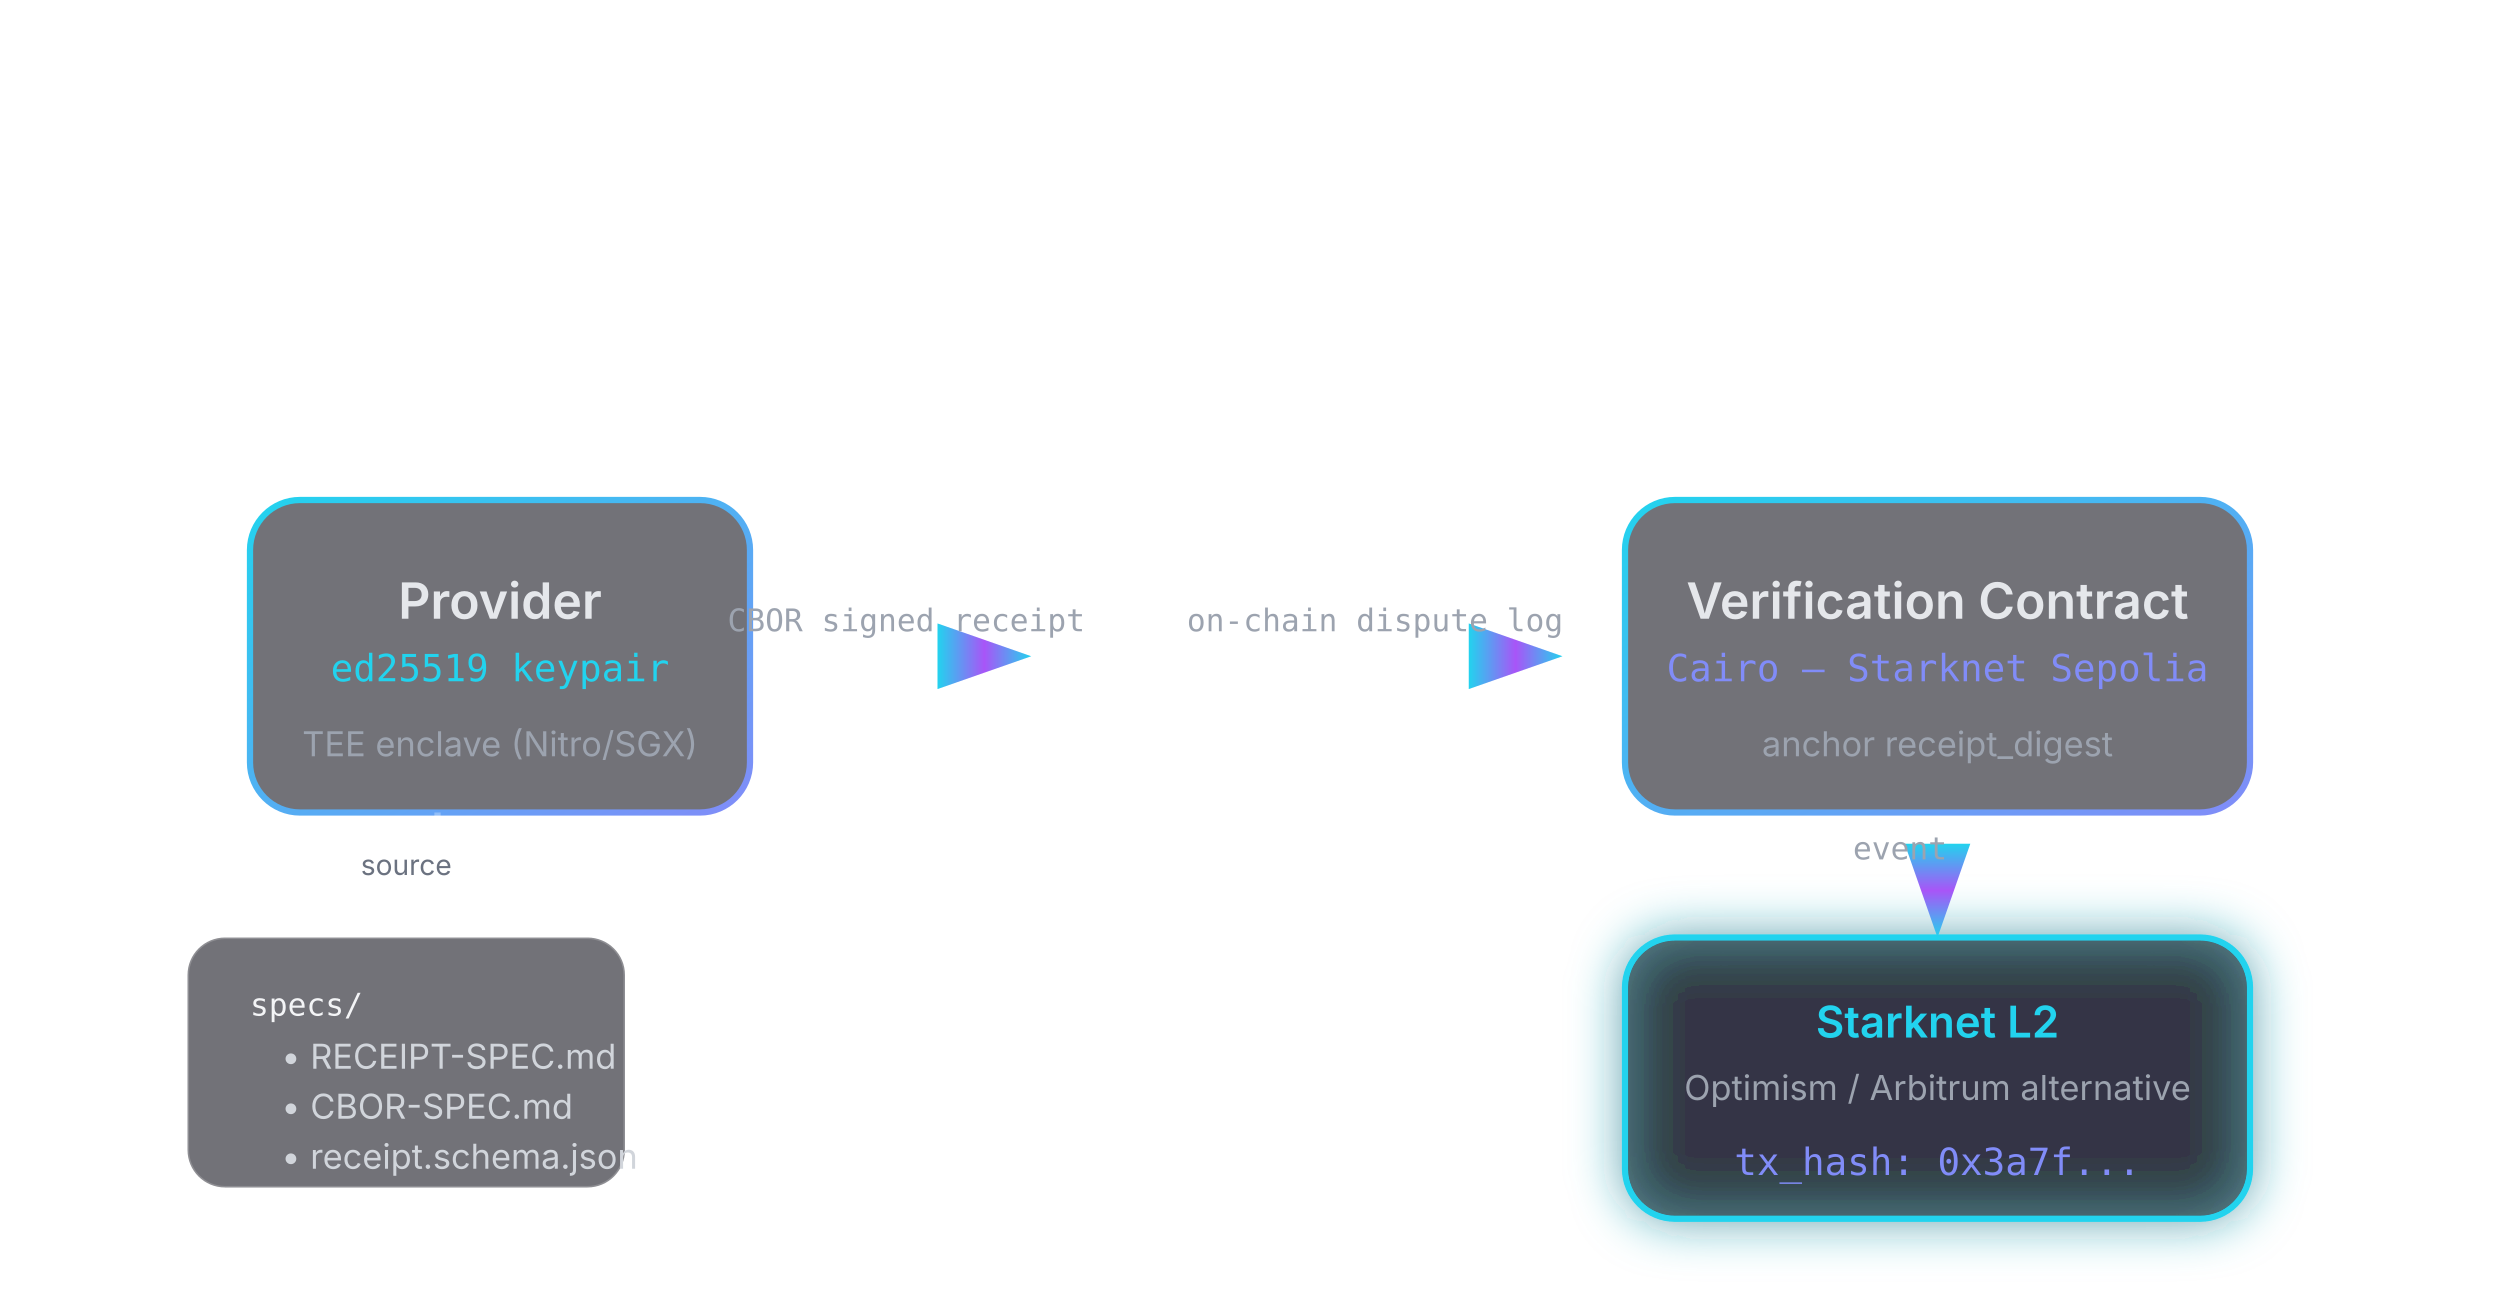
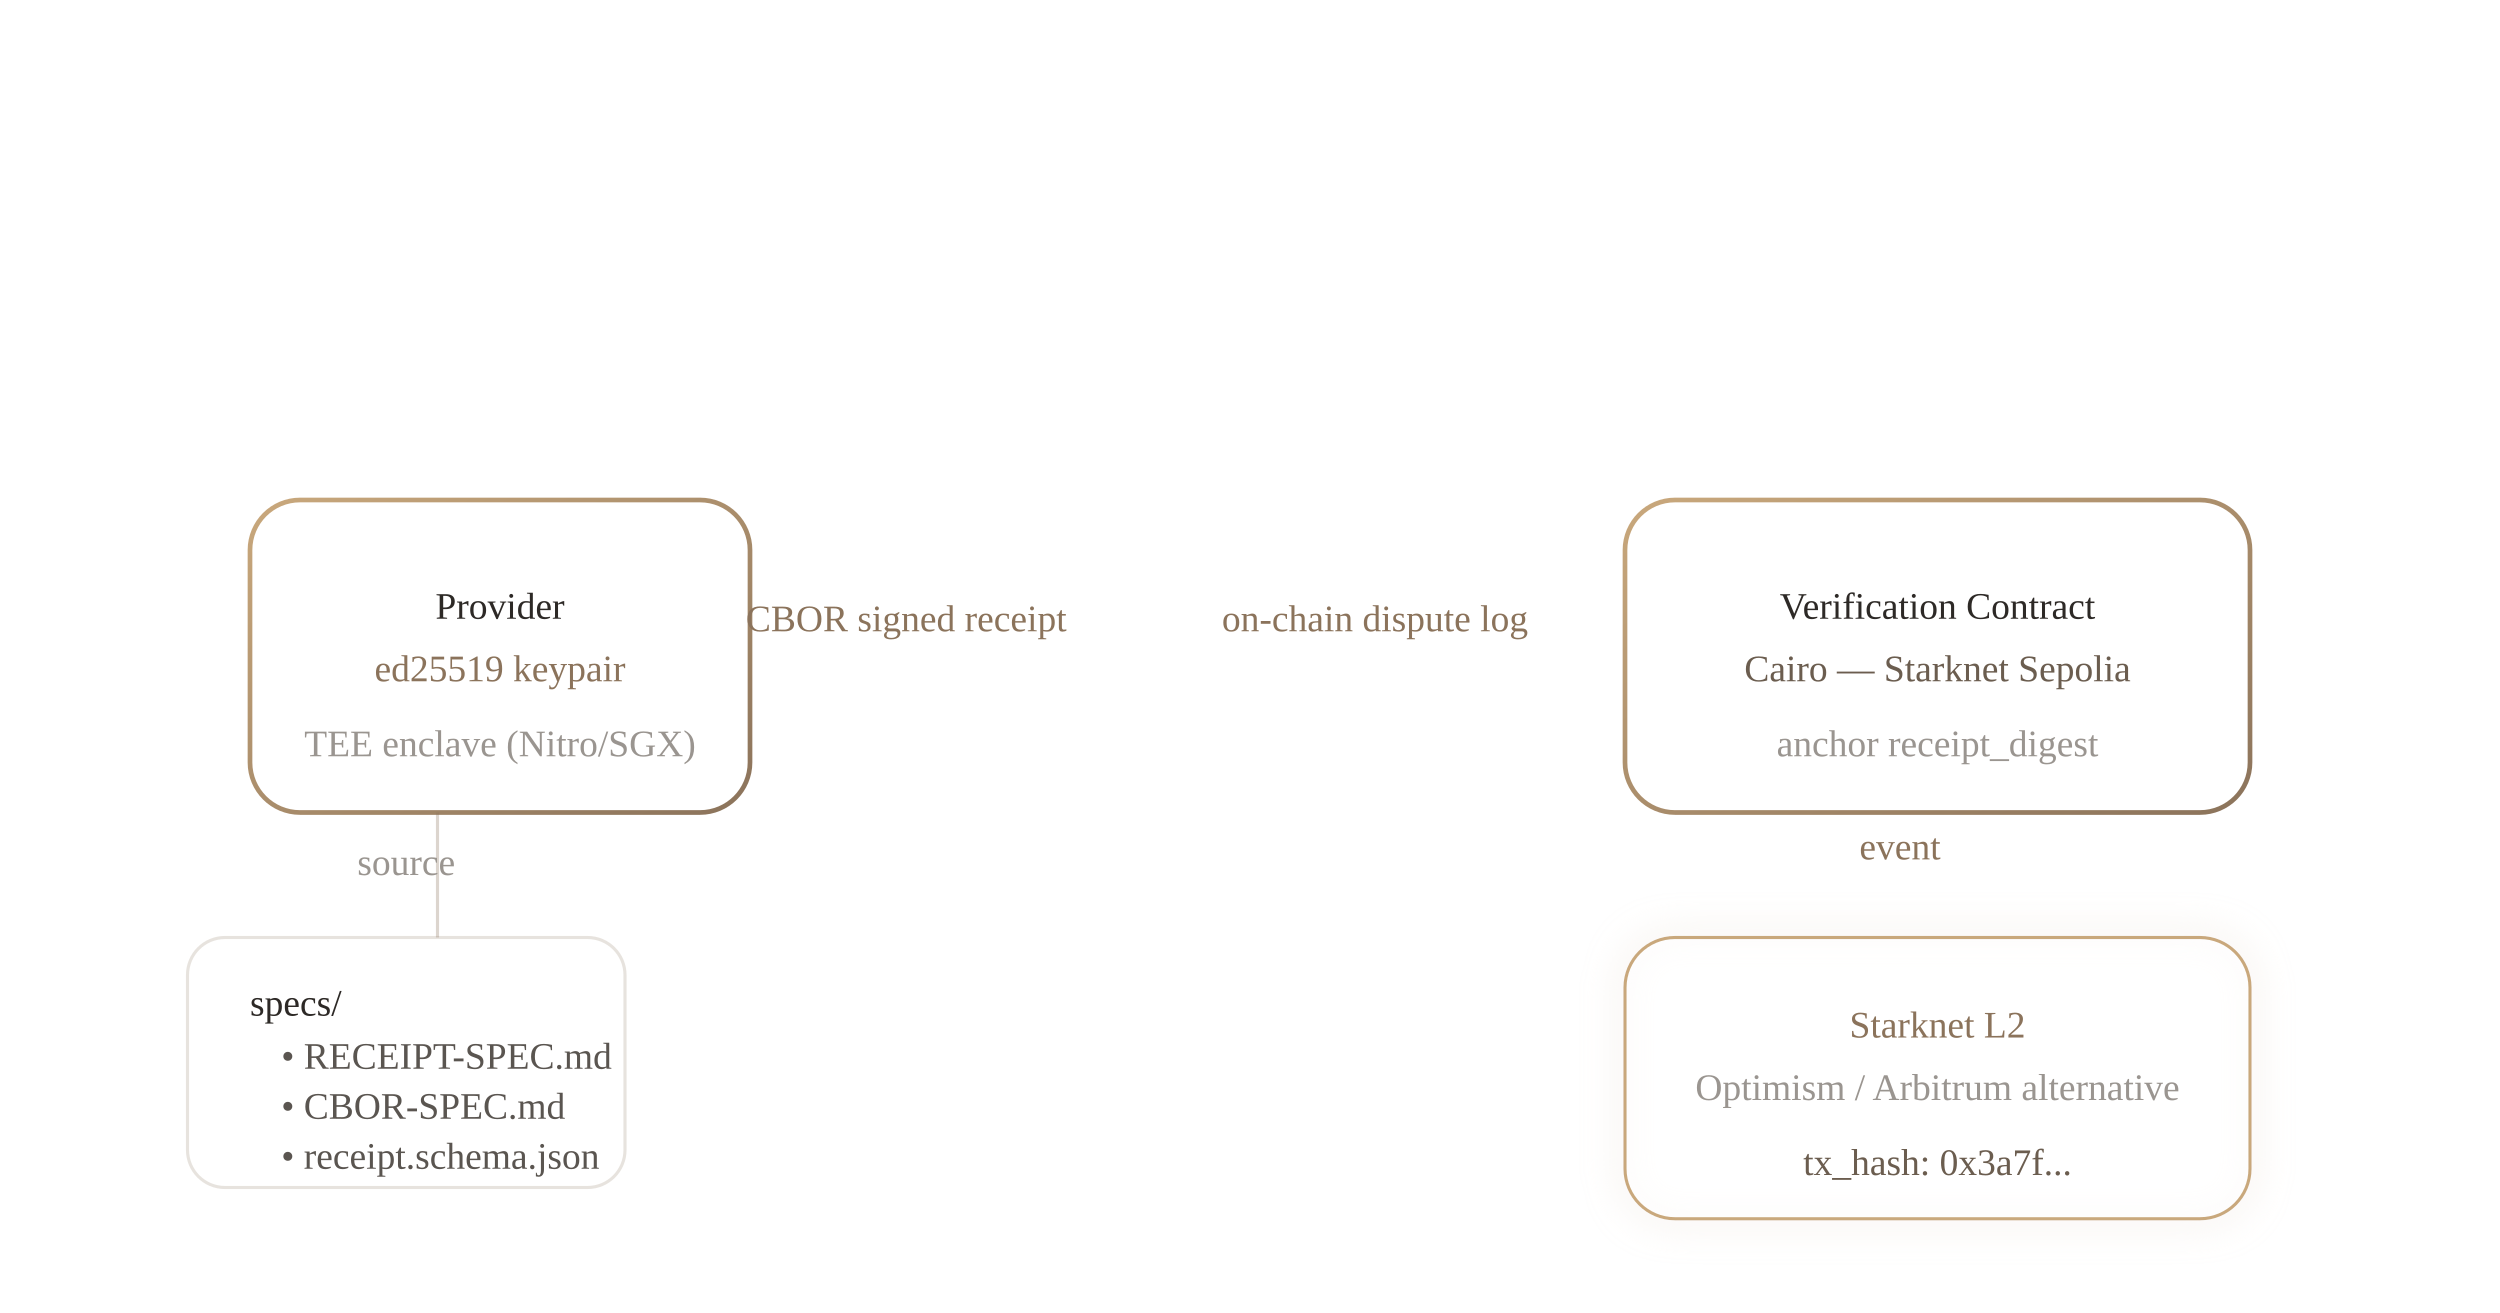
<svg xmlns="http://www.w3.org/2000/svg" viewBox="0 0 800 420" fill="none">
  <defs>
-     <linearGradient id="g1" x1="0%" y1="0%" x2="100%" y2="100%">
-       <stop offset="0%" stop-color="#22d3ee" />
-       <stop offset="100%" stop-color="#818cf8" />
+     <linearGradient id="stoneGrad" x1="0%" y1="0%" x2="100%" y2="100%">
+       <stop offset="0%" stop-color="#c9a87c" />
+       <stop offset="100%" stop-color="#8b735b" />
    </linearGradient>
-     <filter id="glow" x="-50%" y="-50%" width="200%" height="200%">
-       <feGaussianBlur stdDeviation="8" result="blur" />
+     <filter id="softGlow" x="-50%" y="-50%" width="200%" height="200%">
+       <feGaussianBlur stdDeviation="6" result="blur" />
      <feComposite in="SourceGraphic" in2="blur" operator="over" />
    </filter>
    <linearGradient id="lineGrad" x1="0%" y1="0%" x2="100%" y2="0%">
-       <stop offset="0%" stop-color="#22d3ee" />
-       <stop offset="50%" stop-color="#a855f7" />
-       <stop offset="100%" stop-color="#22d3ee" />
+       <stop offset="0%" stop-color="#c9a87c" />
+       <stop offset="50%" stop-color="#8b735b" />
+       <stop offset="100%" stop-color="#c9a87c" />
    </linearGradient>
  </defs>
-   <rect width="100%" height="100%" fill="#0a0a0f" opacity="0" />
+   <rect width="100%" height="100%" fill="#f8f7f4" opacity="0" />
  <g transform="translate(80, 160)">
-     <rect x="0" y="0" width="160" height="100" rx="16" fill="rgba(20,20,30,0.6)" stroke="url(#g1)" stroke-width="2" />
-     <text x="80" y="38" text-anchor="middle" fill="#e5e7eb" font-family="Inter, sans-serif" font-size="16" font-weight="600">Provider</text>
-     <text x="80" y="58" text-anchor="middle" fill="#22d3ee" font-family="JetBrains Mono, monospace" font-size="12">ed25519 keypair</text>
-     <text x="80" y="82" text-anchor="middle" fill="#9ca3af" font-family="Inter, sans-serif" font-size="11">TEE enclave (Nitro/SGX)</text>
+     <rect x="0" y="0" width="160" height="100" rx="16" fill="rgba(255,255,255,0.7)" stroke="url(#stoneGrad)" stroke-width="1.5" />
+     <text x="80" y="38" text-anchor="middle" fill="#2d2926" fontFamily="Inter, sans-serif" fontSize="16" fontWeight="600">Provider</text>
+     <text x="80" y="58" text-anchor="middle" fill="#8b735b" fontFamily="JetBrains Mono, monospace" fontSize="12">ed25519 keypair</text>
+     <text x="80" y="82" text-anchor="middle" fill="#9a9590" fontFamily="Inter, sans-serif" fontSize="11">TEE enclave (Nitro/SGX)</text>
  </g>
  <g transform="translate(250, 210)">
-     <path d="M0 0 L80 0" stroke="url(#lineGrad)" stroke-width="3" marker-end="url(#arrowhead)" />
-     <text x="40" y="-8" text-anchor="middle" fill="#9ca3af" font-family="JetBrains Mono, monospace" font-size="10">CBOR signed receipt</text>
+     <path d="M0 0 L80 0" stroke="url(#lineGrad)" strokeWidth="2" markerEnd="url(#arrowhead)" />
+     <text x="40" y="-8" text-anchor="middle" fill="#8b735b" fontFamily="JetBrains Mono, monospace" fontSize="10">CBOR signed receipt</text>
  </g>
  <defs>
    <marker id="arrowhead" markerWidth="10" markerHeight="7" refX="10" refY="3.5" orient="auto">
      <polygon points="0 0, 10 3.5, 0 7" fill="url(#lineGrad)" />
    </marker>
  </defs>
  <g transform="translate(520, 160)">
-     <rect x="0" y="0" width="200" height="100" rx="16" fill="rgba(20,20,30,0.6)" stroke="url(#g1)" stroke-width="2" />
-     <text x="100" y="38" text-anchor="middle" fill="#e5e7eb" font-family="Inter, sans-serif" font-size="16" font-weight="600">Verification Contract</text>
-     <text x="100" y="58" text-anchor="middle" fill="#818cf8" font-family="JetBrains Mono, monospace" font-size="12">Cairo — Starknet Sepolia</text>
-     <text x="100" y="82" text-anchor="middle" fill="#9ca3af" font-family="Inter, sans-serif" font-size="11">anchor receipt_digest</text>
+     <rect x="0" y="0" width="200" height="100" rx="16" fill="rgba(255,255,255,0.7)" stroke="url(#stoneGrad)" stroke-width="1.5" />
+     <text x="100" y="38" text-anchor="middle" fill="#2d2926" fontFamily="Inter, sans-serif" fontSize="16" fontWeight="600">Verification Contract</text>
+     <text x="100" y="58" text-anchor="middle" fill="#6b5d4f" fontFamily="JetBrains Mono, monospace" fontSize="12">Cairo — Starknet Sepolia</text>
+     <text x="100" y="82" text-anchor="middle" fill="#9a9590" fontFamily="Inter, sans-serif" fontSize="11">anchor receipt_digest</text>
  </g>
  <g transform="translate(380, 210)">
-     <path d="M0 0 L120 0" stroke="url(#lineGrad)" stroke-width="3" marker-end="url(#arrowhead)" />
-     <text x="60" y="-8" text-anchor="middle" fill="#9ca3af" font-family="JetBrains Mono, monospace" font-size="10">on-chain dispute log</text>
+     <path d="M0 0 L120 0" stroke="url(#lineGrad)" strokeWidth="2" markerEnd="url(#arrowhead)" />
+     <text x="60" y="-8" text-anchor="middle" fill="#8b735b" fontFamily="JetBrains Mono, monospace" fontSize="10">on-chain dispute log</text>
  </g>
  <g transform="translate(520, 300)">
-     <rect x="0" y="0" width="200" height="90" rx="16" fill="rgba(20,20,30,0.6)" stroke="#22d3ee" stroke-width="2" filter="url(#glow)" />
-     <text x="100" y="32" text-anchor="middle" fill="#22d3ee" font-family="Inter, sans-serif" font-size="14" font-weight="600">Starknet L2</text>
-     <text x="100" y="52" text-anchor="middle" fill="#9ca3af" font-family="Inter, sans-serif" font-size="11">Optimism / Arbitrum alternative</text>
-     <text x="100" y="76" text-anchor="middle" fill="#818cf8" font-family="JetBrains Mono, monospace" font-size="12">tx_hash: 0x3a7f...</text>
+     <rect x="0" y="0" width="200" height="90" rx="16" fill="rgba(255,255,255,0.7)" stroke="#c9a87c" strokeWidth="1.5" filter="url(#softGlow)" />
+     <text x="100" y="32" text-anchor="middle" fill="#8b735b" fontFamily="Inter, sans-serif" fontSize="14" fontWeight="600">Starknet L2</text>
+     <text x="100" y="52" text-anchor="middle" fill="#9a9590" fontFamily="Inter, sans-serif" fontSize="11">Optimism / Arbitrum alternative</text>
+     <text x="100" y="76" text-anchor="middle" fill="#6b5d4f" fontFamily="JetBrains Mono, monospace" fontSize="12">tx_hash: 0x3a7f...</text>
  </g>
  <g transform="translate(620, 250)">
-     <path d="M0 0 L0 50" stroke="url(#lineGrad)" stroke-width="3" marker-end="url(#arrowhead)" />
-     <text x="-12" y="25" text-anchor="middle" fill="#9ca3af" font-family="JetBrains Mono, monospace" font-size="10">event</text>
+     <path d="M0 0 L0 50" stroke="url(#lineGrad)" strokeWidth="2" markerEnd="url(#arrowhead)" />
+     <text x="-12" y="25" text-anchor="middle" fill="#8b735b" fontFamily="JetBrains Mono, monospace" fontSize="10">event</text>
  </g>
  <g transform="translate(60, 300)">
-     <rect x="0" y="0" width="140" height="80" rx="12" fill="rgba(20,20,30,0.6)" stroke="rgba(255,255,255,0.2)" stroke-width="1" />
-     <text x="20" y="25" fill="#f3f4f6" font-family="JetBrains Mono, monospace" font-size="10">specs/</text>
-     <text x="30" y="42" fill="#d1d5db" font-family="Inter, sans-serif" font-size="11">• RECEIPT-SPEC.md</text>
-     <text x="30" y="58" fill="#d1d5db" font-family="Inter, sans-serif" font-size="11">• CBOR-SPEC.md</text>
-     <text x="30" y="74" fill="#d1d5db" font-family="Inter, sans-serif" font-size="11">• receipt.schema.json</text>
+     <rect x="0" y="0" width="140" height="80" rx="12" fill="rgba(255,255,255,0.6)" stroke="rgba(139,115,91,0.2)" strokeWidth="1" />
+     <text x="20" y="25" fill="#2d2926" fontFamily="JetBrains Mono, monospace" fontSize="10">specs/</text>
+     <text x="30" y="42" fill="#5a5550" fontFamily="Inter, sans-serif" fontSize="11">• RECEIPT-SPEC.md</text>
+     <text x="30" y="58" fill="#5a5550" fontFamily="Inter, sans-serif" fontSize="11">• CBOR-SPEC.md</text>
+     <text x="30" y="74" fill="#5a5550" fontFamily="Inter, sans-serif" fontSize="11">• receipt.schema.json</text>
  </g>
  <g transform="translate(140, 260)">
-     <path d="M0 0 L0 40" stroke="rgba(255,255,255,0.3)" stroke-width="2" stroke-dasharray="4 4" />
-     <text x="-10" y="20" text-anchor="middle" fill="#6b7280" font-family="Inter, sans-serif" font-size="9">source</text>
+     <path d="M0 0 L0 40" stroke="rgba(139,115,91,0.3)" strokeWidth="1.5" strokeDasharray="4 4" />
+     <text x="-10" y="20" text-anchor="middle" fill="#9a9590" fontFamily="Inter, sans-serif" fontSize="9">source</text>
  </g>
</svg>
